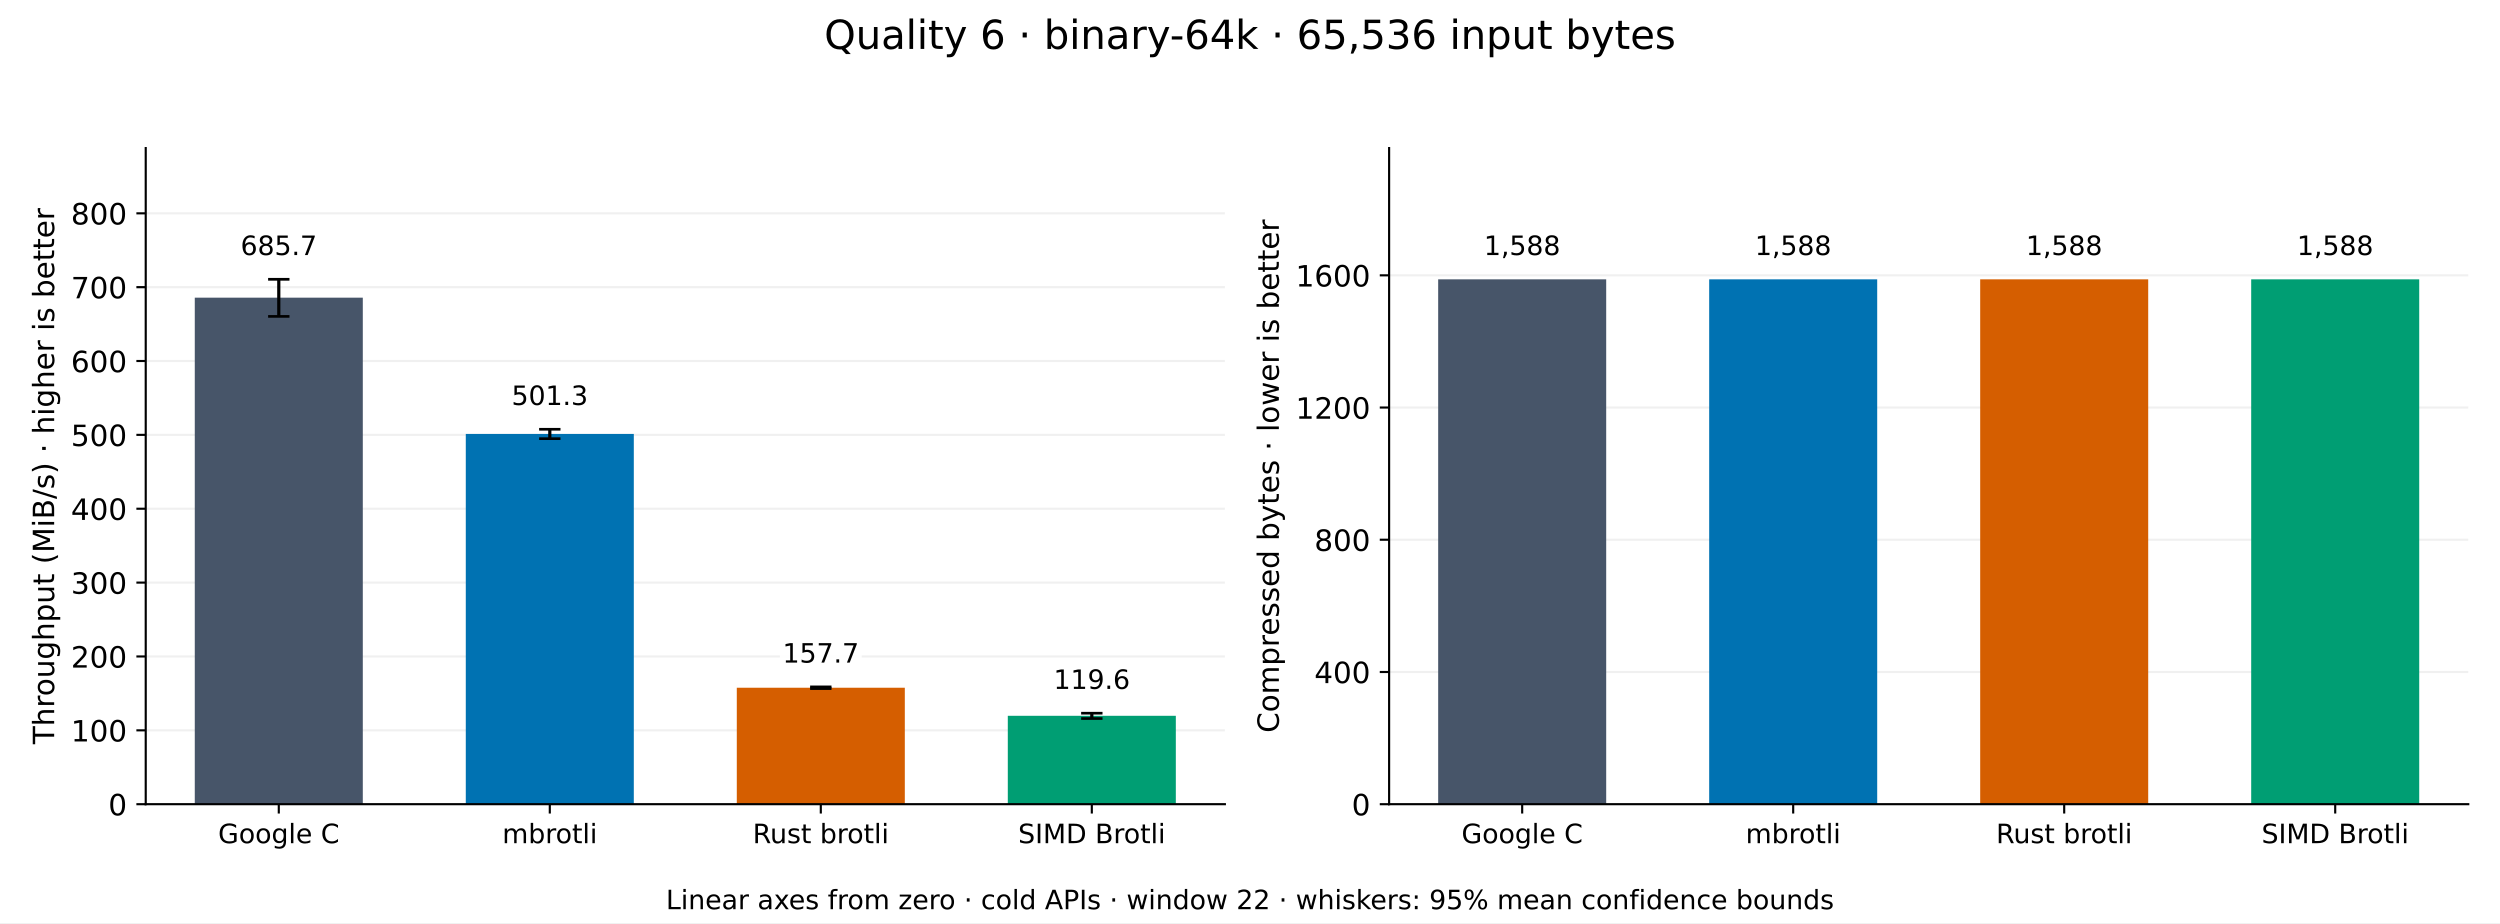
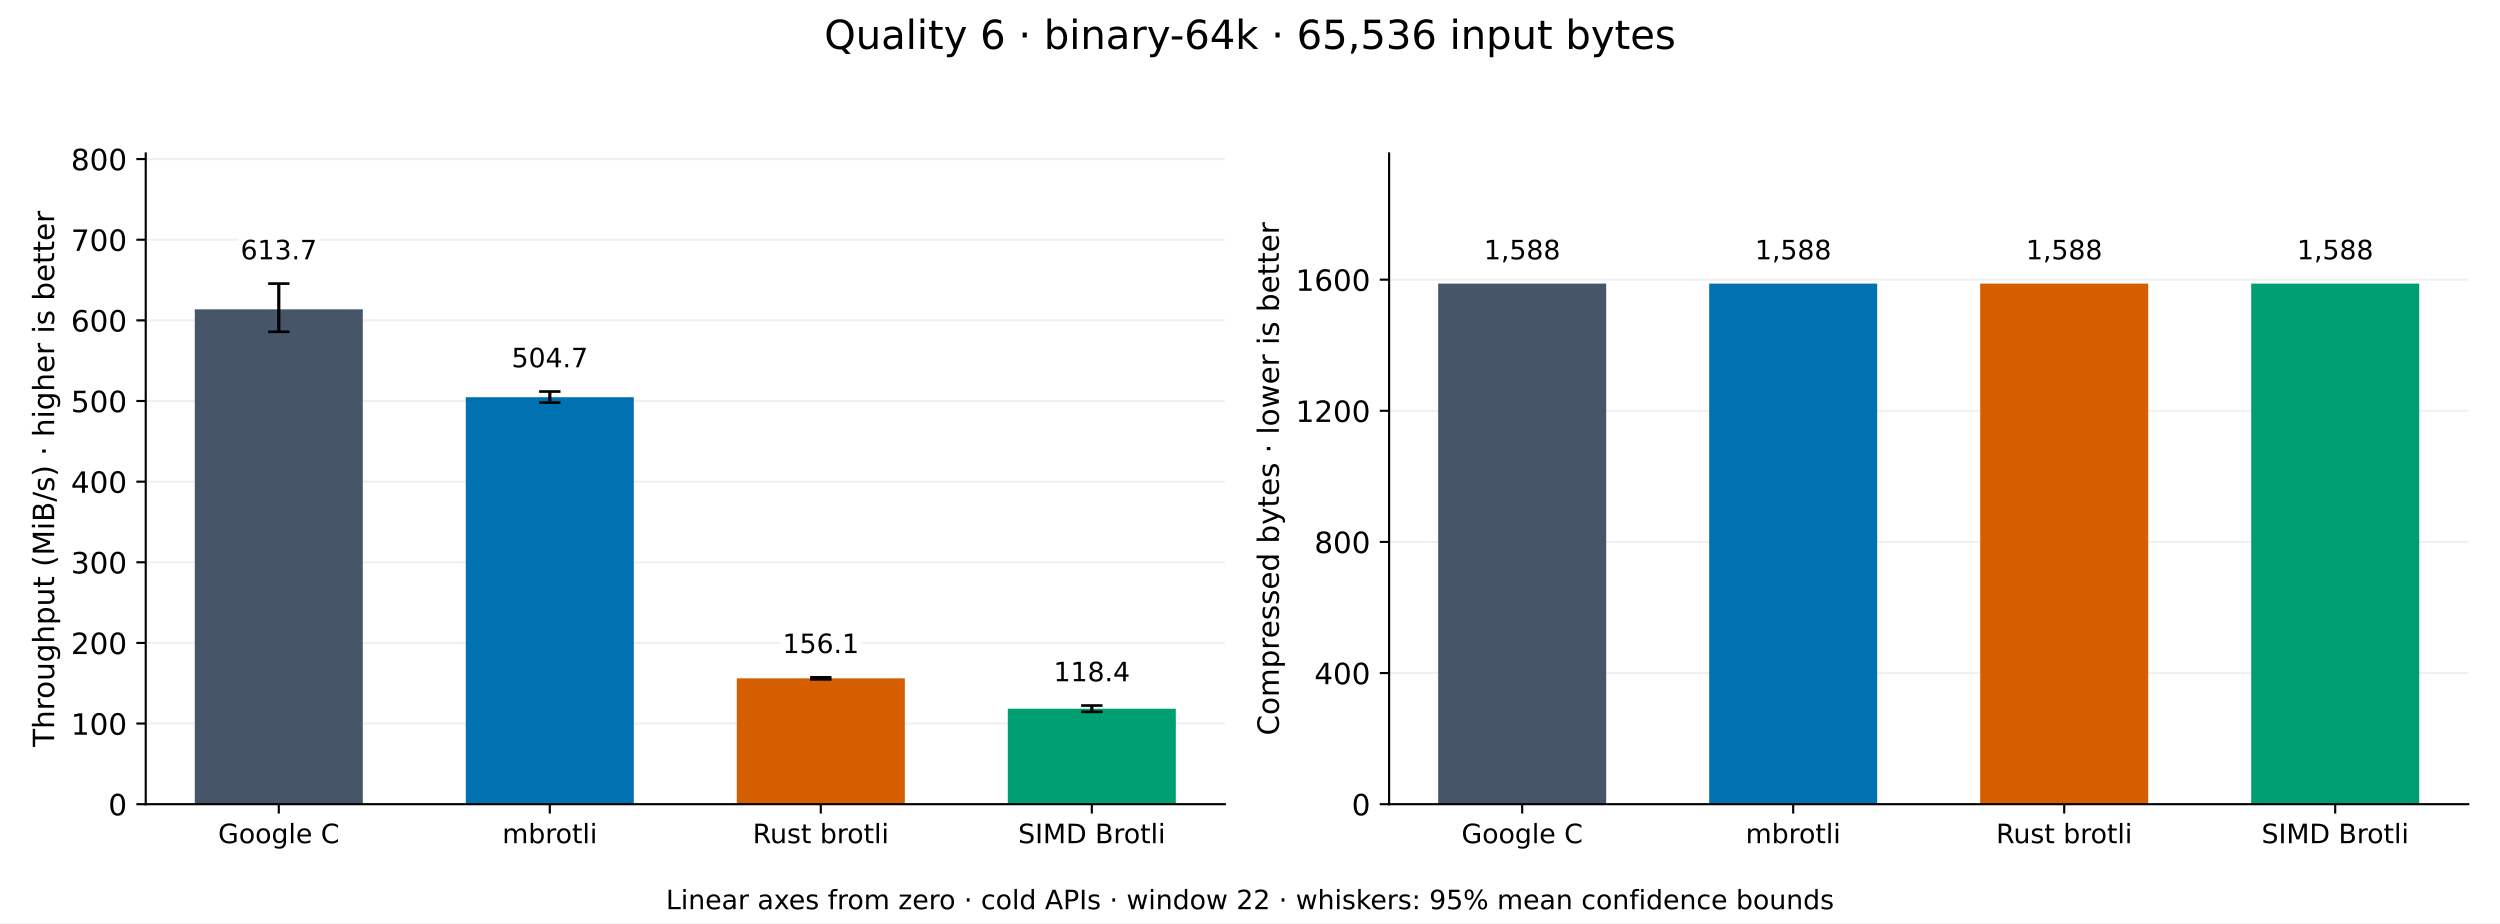
<svg xmlns="http://www.w3.org/2000/svg" xmlns:xlink="http://www.w3.org/1999/xlink" width="936pt" height="345.6pt" viewBox="0 0 936 345.6" version="1.1">
  <defs>
    <style type="text/css">*{stroke-linejoin: round; stroke-linecap: butt}</style>
  </defs>
  <g id="figure_1">
    <g id="patch_1">
      <path d="M 0 345.6 L 936 345.6 L 936 0 L 0 0 z " style="fill: #ffffff" />
    </g>
    <g id="axes_1">
      <g id="patch_2">
-         <path d="M 54.56 301.088 L 458.595 301.088 L 458.595 55.44 L 54.56 55.44 z " style="fill: #ffffff" />
+         <path d="M 54.56 301.088 L 458.595 301.088 L 458.595 57.452 L 54.56 57.452 z " style="fill: #ffffff" />
      </g>
      <g id="matplotlib.axis_1">
        <g id="xtick_1">
          <g id="line2d_1">
            <defs>
              <path id="m3d63aaa0ea" d="M 0 0 L 0 3.5 " style="stroke: #000000; stroke-width: 0.8" />
            </defs>
            <g>
              <use xlink:href="#m3d63aaa0ea" x="104.379" y="301.088" style="stroke: #000000; stroke-width: 0.8" />
            </g>
          </g>
          <g id="text_1">
            <text style="font-size: 10px; font-family: 'DejaVu Sans', 'Bitstream Vera Sans', 'Computer Modern Sans Serif', 'Lucida Grande', 'Verdana', 'Geneva', 'Lucid', 'Arial', 'Helvetica', 'Avant Garde', sans-serif; text-anchor: middle" x="104.379" y="315.686" transform="rotate(-0 104.3795 315.6864)">Google C</text>
          </g>
        </g>
        <g id="xtick_2">
          <g id="line2d_2">
            <g>
              <use xlink:href="#m3d63aaa0ea" x="205.845" y="301.088" style="stroke: #000000; stroke-width: 0.8" />
            </g>
          </g>
          <g id="text_2">
            <text style="font-size: 10px; font-family: 'DejaVu Sans', 'Bitstream Vera Sans', 'Computer Modern Sans Serif', 'Lucida Grande', 'Verdana', 'Geneva', 'Lucid', 'Arial', 'Helvetica', 'Avant Garde', sans-serif; text-anchor: middle" x="205.845" y="315.686" transform="rotate(-0 205.8448 315.6864)">mbrotli</text>
          </g>
        </g>
        <g id="xtick_3">
          <g id="line2d_3">
            <g>
              <use xlink:href="#m3d63aaa0ea" x="307.31" y="301.088" style="stroke: #000000; stroke-width: 0.8" />
            </g>
          </g>
          <g id="text_3">
            <text style="font-size: 10px; font-family: 'DejaVu Sans', 'Bitstream Vera Sans', 'Computer Modern Sans Serif', 'Lucida Grande', 'Verdana', 'Geneva', 'Lucid', 'Arial', 'Helvetica', 'Avant Garde', sans-serif; text-anchor: middle" x="307.31" y="315.686" transform="rotate(-0 307.3102 315.6864)">Rust brotli</text>
          </g>
        </g>
        <g id="xtick_4">
          <g id="line2d_4">
            <g>
              <use xlink:href="#m3d63aaa0ea" x="408.776" y="301.088" style="stroke: #000000; stroke-width: 0.8" />
            </g>
          </g>
          <g id="text_4">
            <text style="font-size: 10px; font-family: 'DejaVu Sans', 'Bitstream Vera Sans', 'Computer Modern Sans Serif', 'Lucida Grande', 'Verdana', 'Geneva', 'Lucid', 'Arial', 'Helvetica', 'Avant Garde', sans-serif; text-anchor: middle" x="408.776" y="315.686" transform="rotate(-0 408.7755 315.6864)">SIMD Brotli</text>
          </g>
        </g>
      </g>
      <g id="matplotlib.axis_2">
        <g id="ytick_1">
          <g id="line2d_5">
-             <path d="M 54.56 301.088 L 458.595 301.088 " clip-path="url(#pda57fdfaf0)" style="fill: none; stroke: #b0b0b0; stroke-opacity: 0.18; stroke-width: 0.8; stroke-linecap: square" />
+             <path d="M 54.56 301.088 L 458.595 301.088 " clip-path="url(#p1c08f7a8e2)" style="fill: none; stroke: #b0b0b0; stroke-opacity: 0.18; stroke-width: 0.8; stroke-linecap: square" />
          </g>
          <g id="line2d_6">
            <defs>
              <path id="mb6c034703b" d="M 0 0 L -3.5 0 " style="stroke: #000000; stroke-width: 0.8" />
            </defs>
            <g>
              <use xlink:href="#mb6c034703b" x="54.56" y="301.088" style="stroke: #000000; stroke-width: 0.8" />
            </g>
          </g>
          <g id="text_5">
            <text style="font-size: 11px; font-family: 'DejaVu Sans', 'Bitstream Vera Sans', 'Computer Modern Sans Serif', 'Lucida Grande', 'Verdana', 'Geneva', 'Lucid', 'Arial', 'Helvetica', 'Avant Garde', sans-serif; text-anchor: end" x="47.56" y="305.267" transform="rotate(-0 47.56 305.2671)">0</text>
          </g>
        </g>
        <g id="ytick_2">
          <g id="line2d_7">
-             <path d="M 54.56 273.435 L 458.595 273.435 " clip-path="url(#pda57fdfaf0)" style="fill: none; stroke: #b0b0b0; stroke-opacity: 0.18; stroke-width: 0.8; stroke-linecap: square" />
+             <path d="M 54.56 270.898 L 458.595 270.898 " clip-path="url(#p1c08f7a8e2)" style="fill: none; stroke: #b0b0b0; stroke-opacity: 0.18; stroke-width: 0.8; stroke-linecap: square" />
          </g>
          <g id="line2d_8">
            <g>
-               <use xlink:href="#mb6c034703b" x="54.56" y="273.435" style="stroke: #000000; stroke-width: 0.8" />
+               <use xlink:href="#mb6c034703b" x="54.56" y="270.898" style="stroke: #000000; stroke-width: 0.8" />
            </g>
          </g>
          <g id="text_6">
-             <text style="font-size: 11px; font-family: 'DejaVu Sans', 'Bitstream Vera Sans', 'Computer Modern Sans Serif', 'Lucida Grande', 'Verdana', 'Geneva', 'Lucid', 'Arial', 'Helvetica', 'Avant Garde', sans-serif; text-anchor: end" x="47.56" y="277.614" transform="rotate(-0 47.56 277.6138)">100</text>
+             <text style="font-size: 11px; font-family: 'DejaVu Sans', 'Bitstream Vera Sans', 'Computer Modern Sans Serif', 'Lucida Grande', 'Verdana', 'Geneva', 'Lucid', 'Arial', 'Helvetica', 'Avant Garde', sans-serif; text-anchor: end" x="47.56" y="275.077" transform="rotate(-0 47.56 275.0768)">100</text>
          </g>
        </g>
        <g id="ytick_3">
          <g id="line2d_9">
-             <path d="M 54.56 245.781 L 458.595 245.781 " clip-path="url(#pda57fdfaf0)" style="fill: none; stroke: #b0b0b0; stroke-opacity: 0.18; stroke-width: 0.8; stroke-linecap: square" />
+             <path d="M 54.56 240.707 L 458.595 240.707 " clip-path="url(#p1c08f7a8e2)" style="fill: none; stroke: #b0b0b0; stroke-opacity: 0.18; stroke-width: 0.8; stroke-linecap: square" />
          </g>
          <g id="line2d_10">
            <g>
-               <use xlink:href="#mb6c034703b" x="54.56" y="245.781" style="stroke: #000000; stroke-width: 0.8" />
+               <use xlink:href="#mb6c034703b" x="54.56" y="240.707" style="stroke: #000000; stroke-width: 0.8" />
            </g>
          </g>
          <g id="text_7">
-             <text style="font-size: 11px; font-family: 'DejaVu Sans', 'Bitstream Vera Sans', 'Computer Modern Sans Serif', 'Lucida Grande', 'Verdana', 'Geneva', 'Lucid', 'Arial', 'Helvetica', 'Avant Garde', sans-serif; text-anchor: end" x="47.56" y="249.961" transform="rotate(-0 47.56 249.9605)">200</text>
+             <text style="font-size: 11px; font-family: 'DejaVu Sans', 'Bitstream Vera Sans', 'Computer Modern Sans Serif', 'Lucida Grande', 'Verdana', 'Geneva', 'Lucid', 'Arial', 'Helvetica', 'Avant Garde', sans-serif; text-anchor: end" x="47.56" y="244.886" transform="rotate(-0 47.56 244.8864)">200</text>
          </g>
        </g>
        <g id="ytick_4">
          <g id="line2d_11">
-             <path d="M 54.56 218.128 L 458.595 218.128 " clip-path="url(#pda57fdfaf0)" style="fill: none; stroke: #b0b0b0; stroke-opacity: 0.18; stroke-width: 0.8; stroke-linecap: square" />
+             <path d="M 54.56 210.517 L 458.595 210.517 " clip-path="url(#p1c08f7a8e2)" style="fill: none; stroke: #b0b0b0; stroke-opacity: 0.18; stroke-width: 0.8; stroke-linecap: square" />
          </g>
          <g id="line2d_12">
            <g>
-               <use xlink:href="#mb6c034703b" x="54.56" y="218.128" style="stroke: #000000; stroke-width: 0.8" />
+               <use xlink:href="#mb6c034703b" x="54.56" y="210.517" style="stroke: #000000; stroke-width: 0.8" />
            </g>
          </g>
          <g id="text_8">
-             <text style="font-size: 11px; font-family: 'DejaVu Sans', 'Bitstream Vera Sans', 'Computer Modern Sans Serif', 'Lucida Grande', 'Verdana', 'Geneva', 'Lucid', 'Arial', 'Helvetica', 'Avant Garde', sans-serif; text-anchor: end" x="47.56" y="222.307" transform="rotate(-0 47.56 222.3072)">300</text>
+             <text style="font-size: 11px; font-family: 'DejaVu Sans', 'Bitstream Vera Sans', 'Computer Modern Sans Serif', 'Lucida Grande', 'Verdana', 'Geneva', 'Lucid', 'Arial', 'Helvetica', 'Avant Garde', sans-serif; text-anchor: end" x="47.56" y="214.696" transform="rotate(-0 47.56 214.696)">300</text>
          </g>
        </g>
        <g id="ytick_5">
          <g id="line2d_13">
-             <path d="M 54.56 190.475 L 458.595 190.475 " clip-path="url(#pda57fdfaf0)" style="fill: none; stroke: #b0b0b0; stroke-opacity: 0.18; stroke-width: 0.8; stroke-linecap: square" />
+             <path d="M 54.56 180.327 L 458.595 180.327 " clip-path="url(#p1c08f7a8e2)" style="fill: none; stroke: #b0b0b0; stroke-opacity: 0.18; stroke-width: 0.8; stroke-linecap: square" />
          </g>
          <g id="line2d_14">
            <g>
-               <use xlink:href="#mb6c034703b" x="54.56" y="190.475" style="stroke: #000000; stroke-width: 0.8" />
+               <use xlink:href="#mb6c034703b" x="54.56" y="180.327" style="stroke: #000000; stroke-width: 0.8" />
            </g>
          </g>
          <g id="text_9">
-             <text style="font-size: 11px; font-family: 'DejaVu Sans', 'Bitstream Vera Sans', 'Computer Modern Sans Serif', 'Lucida Grande', 'Verdana', 'Geneva', 'Lucid', 'Arial', 'Helvetica', 'Avant Garde', sans-serif; text-anchor: end" x="47.56" y="194.654" transform="rotate(-0 47.56 194.6539)">400</text>
+             <text style="font-size: 11px; font-family: 'DejaVu Sans', 'Bitstream Vera Sans', 'Computer Modern Sans Serif', 'Lucida Grande', 'Verdana', 'Geneva', 'Lucid', 'Arial', 'Helvetica', 'Avant Garde', sans-serif; text-anchor: end" x="47.56" y="184.506" transform="rotate(-0 47.56 184.5057)">400</text>
          </g>
        </g>
        <g id="ytick_6">
          <g id="line2d_15">
-             <path d="M 54.56 162.821 L 458.595 162.821 " clip-path="url(#pda57fdfaf0)" style="fill: none; stroke: #b0b0b0; stroke-opacity: 0.18; stroke-width: 0.8; stroke-linecap: square" />
+             <path d="M 54.56 150.136 L 458.595 150.136 " clip-path="url(#p1c08f7a8e2)" style="fill: none; stroke: #b0b0b0; stroke-opacity: 0.18; stroke-width: 0.8; stroke-linecap: square" />
          </g>
          <g id="line2d_16">
            <g>
-               <use xlink:href="#mb6c034703b" x="54.56" y="162.821" style="stroke: #000000; stroke-width: 0.8" />
+               <use xlink:href="#mb6c034703b" x="54.56" y="150.136" style="stroke: #000000; stroke-width: 0.8" />
            </g>
          </g>
          <g id="text_10">
-             <text style="font-size: 11px; font-family: 'DejaVu Sans', 'Bitstream Vera Sans', 'Computer Modern Sans Serif', 'Lucida Grande', 'Verdana', 'Geneva', 'Lucid', 'Arial', 'Helvetica', 'Avant Garde', sans-serif; text-anchor: end" x="47.56" y="167.001" transform="rotate(-0 47.56 167.0005)">500</text>
+             <text style="font-size: 11px; font-family: 'DejaVu Sans', 'Bitstream Vera Sans', 'Computer Modern Sans Serif', 'Lucida Grande', 'Verdana', 'Geneva', 'Lucid', 'Arial', 'Helvetica', 'Avant Garde', sans-serif; text-anchor: end" x="47.56" y="154.315" transform="rotate(-0 47.56 154.3153)">500</text>
          </g>
        </g>
        <g id="ytick_7">
          <g id="line2d_17">
-             <path d="M 54.56 135.168 L 458.595 135.168 " clip-path="url(#pda57fdfaf0)" style="fill: none; stroke: #b0b0b0; stroke-opacity: 0.18; stroke-width: 0.8; stroke-linecap: square" />
+             <path d="M 54.56 119.946 L 458.595 119.946 " clip-path="url(#p1c08f7a8e2)" style="fill: none; stroke: #b0b0b0; stroke-opacity: 0.18; stroke-width: 0.8; stroke-linecap: square" />
          </g>
          <g id="line2d_18">
            <g>
-               <use xlink:href="#mb6c034703b" x="54.56" y="135.168" style="stroke: #000000; stroke-width: 0.8" />
+               <use xlink:href="#mb6c034703b" x="54.56" y="119.946" style="stroke: #000000; stroke-width: 0.8" />
            </g>
          </g>
          <g id="text_11">
-             <text style="font-size: 11px; font-family: 'DejaVu Sans', 'Bitstream Vera Sans', 'Computer Modern Sans Serif', 'Lucida Grande', 'Verdana', 'Geneva', 'Lucid', 'Arial', 'Helvetica', 'Avant Garde', sans-serif; text-anchor: end" x="47.56" y="139.347" transform="rotate(-0 47.56 139.3472)">600</text>
+             <text style="font-size: 11px; font-family: 'DejaVu Sans', 'Bitstream Vera Sans', 'Computer Modern Sans Serif', 'Lucida Grande', 'Verdana', 'Geneva', 'Lucid', 'Arial', 'Helvetica', 'Avant Garde', sans-serif; text-anchor: end" x="47.56" y="124.125" transform="rotate(-0 47.56 124.1249)">600</text>
          </g>
        </g>
        <g id="ytick_8">
          <g id="line2d_19">
-             <path d="M 54.56 107.515 L 458.595 107.515 " clip-path="url(#pda57fdfaf0)" style="fill: none; stroke: #b0b0b0; stroke-opacity: 0.18; stroke-width: 0.8; stroke-linecap: square" />
+             <path d="M 54.56 89.755 L 458.595 89.755 " clip-path="url(#p1c08f7a8e2)" style="fill: none; stroke: #b0b0b0; stroke-opacity: 0.18; stroke-width: 0.8; stroke-linecap: square" />
          </g>
          <g id="line2d_20">
            <g>
-               <use xlink:href="#mb6c034703b" x="54.56" y="107.515" style="stroke: #000000; stroke-width: 0.8" />
+               <use xlink:href="#mb6c034703b" x="54.56" y="89.755" style="stroke: #000000; stroke-width: 0.8" />
            </g>
          </g>
          <g id="text_12">
-             <text style="font-size: 11px; font-family: 'DejaVu Sans', 'Bitstream Vera Sans', 'Computer Modern Sans Serif', 'Lucida Grande', 'Verdana', 'Geneva', 'Lucid', 'Arial', 'Helvetica', 'Avant Garde', sans-serif; text-anchor: end" x="47.56" y="111.694" transform="rotate(-0 47.56 111.6939)">700</text>
+             <text style="font-size: 11px; font-family: 'DejaVu Sans', 'Bitstream Vera Sans', 'Computer Modern Sans Serif', 'Lucida Grande', 'Verdana', 'Geneva', 'Lucid', 'Arial', 'Helvetica', 'Avant Garde', sans-serif; text-anchor: end" x="47.56" y="93.935" transform="rotate(-0 47.56 93.93454)">700</text>
          </g>
        </g>
        <g id="ytick_9">
          <g id="line2d_21">
-             <path d="M 54.56 79.861 L 458.595 79.861 " clip-path="url(#pda57fdfaf0)" style="fill: none; stroke: #b0b0b0; stroke-opacity: 0.18; stroke-width: 0.8; stroke-linecap: square" />
+             <path d="M 54.56 59.565 L 458.595 59.565 " clip-path="url(#p1c08f7a8e2)" style="fill: none; stroke: #b0b0b0; stroke-opacity: 0.18; stroke-width: 0.8; stroke-linecap: square" />
          </g>
          <g id="line2d_22">
            <g>
-               <use xlink:href="#mb6c034703b" x="54.56" y="79.861" style="stroke: #000000; stroke-width: 0.8" />
+               <use xlink:href="#mb6c034703b" x="54.56" y="59.565" style="stroke: #000000; stroke-width: 0.8" />
            </g>
          </g>
          <g id="text_13">
-             <text style="font-size: 11px; font-family: 'DejaVu Sans', 'Bitstream Vera Sans', 'Computer Modern Sans Serif', 'Lucida Grande', 'Verdana', 'Geneva', 'Lucid', 'Arial', 'Helvetica', 'Avant Garde', sans-serif; text-anchor: end" x="47.56" y="84.041" transform="rotate(-0 47.56 84.04059)">800</text>
+             <text style="font-size: 11px; font-family: 'DejaVu Sans', 'Bitstream Vera Sans', 'Computer Modern Sans Serif', 'Lucida Grande', 'Verdana', 'Geneva', 'Lucid', 'Arial', 'Helvetica', 'Avant Garde', sans-serif; text-anchor: end" x="47.56" y="63.744" transform="rotate(-0 47.56 63.74417)">800</text>
          </g>
        </g>
        <g id="text_14">
-           <text style="font-size: 11px; font-family: 'DejaVu Sans', 'Bitstream Vera Sans', 'Computer Modern Sans Serif', 'Lucida Grande', 'Verdana', 'Geneva', 'Lucid', 'Arial', 'Helvetica', 'Avant Garde', sans-serif; text-anchor: middle" x="20.276" y="178.264" transform="rotate(-90 20.27609 178.264)">Throughput (MiB/s) · higher is better</text>
+           <text style="font-size: 11px; font-family: 'DejaVu Sans', 'Bitstream Vera Sans', 'Computer Modern Sans Serif', 'Lucida Grande', 'Verdana', 'Geneva', 'Lucid', 'Arial', 'Helvetica', 'Avant Garde', sans-serif; text-anchor: middle" x="20.276" y="179.27" transform="rotate(-90 20.27609 179.2698)">Throughput (MiB/s) · higher is better</text>
        </g>
      </g>
      <g id="patch_3">
-         <path d="M 72.925 301.088 L 135.834 301.088 L 135.834 111.458 L 72.925 111.458 z " clip-path="url(#pda57fdfaf0)" style="fill: #475569" />
+         <path d="M 72.925 301.088 L 135.834 301.088 L 135.834 115.819 L 72.925 115.819 z " clip-path="url(#p1c08f7a8e2)" style="fill: #475569" />
      </g>
      <g id="patch_4">
-         <path d="M 174.391 301.088 L 237.299 301.088 L 237.299 162.476 L 174.391 162.476 z " clip-path="url(#pda57fdfaf0)" style="fill: #0072b2" />
+         <path d="M 174.391 301.088 L 237.299 301.088 L 237.299 148.703 L 174.391 148.703 z " clip-path="url(#p1c08f7a8e2)" style="fill: #0072b2" />
      </g>
      <g id="patch_5">
-         <path d="M 275.856 301.088 L 338.764 301.088 L 338.764 257.486 L 275.856 257.486 z " clip-path="url(#pda57fdfaf0)" style="fill: #d55e00" />
+         <path d="M 275.856 301.088 L 338.764 301.088 L 338.764 253.969 L 275.856 253.969 z " clip-path="url(#p1c08f7a8e2)" style="fill: #d55e00" />
      </g>
      <g id="patch_6">
-         <path d="M 377.321 301.088 L 440.23 301.088 L 440.23 268.001 L 377.321 268.001 z " clip-path="url(#pda57fdfaf0)" style="fill: #009e73" />
+         <path d="M 377.321 301.088 L 440.23 301.088 L 440.23 265.344 L 377.321 265.344 z " clip-path="url(#p1c08f7a8e2)" style="fill: #009e73" />
      </g>
      <g id="LineCollection_1">
-         <path d="M 104.379 118.46 L 104.379 104.57 " clip-path="url(#pda57fdfaf0)" style="fill: none; stroke: #000000; stroke-width: 1.2" />
-         <path d="M 205.845 164.226 L 205.845 160.713 " clip-path="url(#pda57fdfaf0)" style="fill: none; stroke: #000000; stroke-width: 1.2" />
-         <path d="M 307.31 257.82 L 307.31 257.163 " clip-path="url(#pda57fdfaf0)" style="fill: none; stroke: #000000; stroke-width: 1.2" />
-         <path d="M 408.776 269.016 L 408.776 267.015 " clip-path="url(#pda57fdfaf0)" style="fill: none; stroke: #000000; stroke-width: 1.2" />
+         <path d="M 104.379 124.231 L 104.379 106.179 " clip-path="url(#p1c08f7a8e2)" style="fill: none; stroke: #000000; stroke-width: 1.2" />
+         <path d="M 205.845 150.734 L 205.845 146.593 " clip-path="url(#p1c08f7a8e2)" style="fill: none; stroke: #000000; stroke-width: 1.2" />
+         <path d="M 307.31 254.343 L 307.31 253.589 " clip-path="url(#p1c08f7a8e2)" style="fill: none; stroke: #000000; stroke-width: 1.2" />
+         <path d="M 408.776 266.531 L 408.776 264.151 " clip-path="url(#p1c08f7a8e2)" style="fill: none; stroke: #000000; stroke-width: 1.2" />
      </g>
      <g id="line2d_23">
        <defs>
          <path id="ma4d3aa00d3" d="M 4 0 L -4 -0 " style="stroke: #000000" />
        </defs>
-         <g clip-path="url(#pda57fdfaf0)">
-           <use xlink:href="#ma4d3aa00d3" x="104.379" y="118.46" style="fill: #1f77b4; stroke: #000000" />
-           <use xlink:href="#ma4d3aa00d3" x="205.845" y="164.226" style="fill: #1f77b4; stroke: #000000" />
-           <use xlink:href="#ma4d3aa00d3" x="307.31" y="257.82" style="fill: #1f77b4; stroke: #000000" />
-           <use xlink:href="#ma4d3aa00d3" x="408.776" y="269.016" style="fill: #1f77b4; stroke: #000000" />
+         <g clip-path="url(#p1c08f7a8e2)">
+           <use xlink:href="#ma4d3aa00d3" x="104.379" y="124.231" style="fill: #1f77b4; stroke: #000000" />
+           <use xlink:href="#ma4d3aa00d3" x="205.845" y="150.734" style="fill: #1f77b4; stroke: #000000" />
+           <use xlink:href="#ma4d3aa00d3" x="307.31" y="254.343" style="fill: #1f77b4; stroke: #000000" />
+           <use xlink:href="#ma4d3aa00d3" x="408.776" y="266.531" style="fill: #1f77b4; stroke: #000000" />
        </g>
      </g>
      <g id="line2d_24">
-         <g clip-path="url(#pda57fdfaf0)">
-           <use xlink:href="#ma4d3aa00d3" x="104.379" y="104.57" style="fill: #1f77b4; stroke: #000000" />
-           <use xlink:href="#ma4d3aa00d3" x="205.845" y="160.713" style="fill: #1f77b4; stroke: #000000" />
-           <use xlink:href="#ma4d3aa00d3" x="307.31" y="257.163" style="fill: #1f77b4; stroke: #000000" />
-           <use xlink:href="#ma4d3aa00d3" x="408.776" y="267.015" style="fill: #1f77b4; stroke: #000000" />
+         <g clip-path="url(#p1c08f7a8e2)">
+           <use xlink:href="#ma4d3aa00d3" x="104.379" y="106.179" style="fill: #1f77b4; stroke: #000000" />
+           <use xlink:href="#ma4d3aa00d3" x="205.845" y="146.593" style="fill: #1f77b4; stroke: #000000" />
+           <use xlink:href="#ma4d3aa00d3" x="307.31" y="253.589" style="fill: #1f77b4; stroke: #000000" />
+           <use xlink:href="#ma4d3aa00d3" x="408.776" y="264.151" style="fill: #1f77b4; stroke: #000000" />
        </g>
      </g>
      <g id="patch_7">
-         <path d="M 54.56 301.088 L 54.56 55.44 " style="fill: none; stroke: #000000; stroke-width: 0.8; stroke-linejoin: miter; stroke-linecap: square" />
+         <path d="M 54.56 301.088 L 54.56 57.452 " style="fill: none; stroke: #000000; stroke-width: 0.8; stroke-linejoin: miter; stroke-linecap: square" />
      </g>
      <g id="patch_8">
        <path d="M 54.56 301.088 L 458.595 301.088 " style="fill: none; stroke: #000000; stroke-width: 0.8; stroke-linejoin: miter; stroke-linecap: square" />
      </g>
      <g id="text_15">
        <g id="patch_9">
-           <path d="M 89.065 98.57 L 119.694 98.57 L 119.694 86.891 L 89.065 86.891 z " style="fill: #ffffff; opacity: 0.9" />
-         </g>
-         <text style="font-size: 10px; font-family: 'DejaVu Sans', 'Bitstream Vera Sans', 'Computer Modern Sans Serif', 'Lucida Grande', 'Verdana', 'Geneva', 'Lucid', 'Arial', 'Helvetica', 'Avant Garde', sans-serif; text-anchor: middle" x="104.379" y="95.49" transform="rotate(-0 104.3795 95.48991)">685.7</text>
+           <path d="M 89.065 100.179 L 119.694 100.179 L 119.694 88.501 L 89.065 88.501 z " style="fill: #ffffff; opacity: 0.9" />
+         </g>
+         <text style="font-size: 10px; font-family: 'DejaVu Sans', 'Bitstream Vera Sans', 'Computer Modern Sans Serif', 'Lucida Grande', 'Verdana', 'Geneva', 'Lucid', 'Arial', 'Helvetica', 'Avant Garde', sans-serif; text-anchor: middle" x="104.379" y="97.099" transform="rotate(-0 104.3795 97.09914)">613.7</text>
      </g>
      <g id="text_16">
        <g id="patch_10">
-           <path d="M 190.531 154.713 L 221.159 154.713 L 221.159 143.034 L 190.531 143.034 z " style="fill: #ffffff; opacity: 0.9" />
-         </g>
-         <text style="font-size: 10px; font-family: 'DejaVu Sans', 'Bitstream Vera Sans', 'Computer Modern Sans Serif', 'Lucida Grande', 'Verdana', 'Geneva', 'Lucid', 'Arial', 'Helvetica', 'Avant Garde', sans-serif; text-anchor: middle" x="205.845" y="151.633" transform="rotate(-0 205.8448 151.6329)">501.3</text>
+           <path d="M 190.531 140.593 L 221.159 140.593 L 221.159 128.915 L 190.531 128.915 z " style="fill: #ffffff; opacity: 0.9" />
+         </g>
+         <text style="font-size: 10px; font-family: 'DejaVu Sans', 'Bitstream Vera Sans', 'Computer Modern Sans Serif', 'Lucida Grande', 'Verdana', 'Geneva', 'Lucid', 'Arial', 'Helvetica', 'Avant Garde', sans-serif; text-anchor: middle" x="205.845" y="137.513" transform="rotate(-0 205.8448 137.513)">504.7</text>
      </g>
      <g id="text_17">
        <g id="patch_11">
-           <path d="M 291.996 251.163 L 322.624 251.163 L 322.624 239.484 L 291.996 239.484 z " style="fill: #ffffff; opacity: 0.9" />
-         </g>
-         <text style="font-size: 10px; font-family: 'DejaVu Sans', 'Bitstream Vera Sans', 'Computer Modern Sans Serif', 'Lucida Grande', 'Verdana', 'Geneva', 'Lucid', 'Arial', 'Helvetica', 'Avant Garde', sans-serif; text-anchor: middle" x="307.31" y="248.083" transform="rotate(-0 307.3102 248.0828)">157.7</text>
+           <path d="M 291.996 247.589 L 322.624 247.589 L 322.624 235.911 L 291.996 235.911 z " style="fill: #ffffff; opacity: 0.9" />
+         </g>
+         <text style="font-size: 10px; font-family: 'DejaVu Sans', 'Bitstream Vera Sans', 'Computer Modern Sans Serif', 'Lucida Grande', 'Verdana', 'Geneva', 'Lucid', 'Arial', 'Helvetica', 'Avant Garde', sans-serif; text-anchor: middle" x="307.31" y="244.509" transform="rotate(-0 307.3102 244.5091)">156.1</text>
      </g>
      <g id="text_18">
        <g id="patch_12">
-           <path d="M 393.461 261.015 L 424.09 261.015 L 424.09 249.337 L 393.461 249.337 z " style="fill: #ffffff; opacity: 0.9" />
-         </g>
-         <text style="font-size: 10px; font-family: 'DejaVu Sans', 'Bitstream Vera Sans', 'Computer Modern Sans Serif', 'Lucida Grande', 'Verdana', 'Geneva', 'Lucid', 'Arial', 'Helvetica', 'Avant Garde', sans-serif; text-anchor: middle" x="408.776" y="257.935" transform="rotate(-0 408.7755 257.935)">119.6</text>
+           <path d="M 393.461 258.151 L 424.09 258.151 L 424.09 246.473 L 393.461 246.473 z " style="fill: #ffffff; opacity: 0.9" />
+         </g>
+         <text style="font-size: 10px; font-family: 'DejaVu Sans', 'Bitstream Vera Sans', 'Computer Modern Sans Serif', 'Lucida Grande', 'Verdana', 'Geneva', 'Lucid', 'Arial', 'Helvetica', 'Avant Garde', sans-serif; text-anchor: middle" x="408.776" y="255.072" transform="rotate(-0 408.7755 255.0715)">118.4</text>
      </g>
    </g>
    <g id="axes_2">
      <g id="patch_13">
-         <path d="M 520.085 301.088 L 924.12 301.088 L 924.12 55.44 L 520.085 55.44 z " style="fill: #ffffff" />
+         <path d="M 520.085 301.088 L 924.12 301.088 L 924.12 57.452 L 520.085 57.452 z " style="fill: #ffffff" />
      </g>
      <g id="matplotlib.axis_3">
        <g id="xtick_5">
          <g id="line2d_25">
            <g>
              <use xlink:href="#m3d63aaa0ea" x="569.904" y="301.088" style="stroke: #000000; stroke-width: 0.8" />
            </g>
          </g>
          <g id="text_19">
            <text style="font-size: 10px; font-family: 'DejaVu Sans', 'Bitstream Vera Sans', 'Computer Modern Sans Serif', 'Lucida Grande', 'Verdana', 'Geneva', 'Lucid', 'Arial', 'Helvetica', 'Avant Garde', sans-serif; text-anchor: middle" x="569.904" y="315.686" transform="rotate(-0 569.9045 315.6864)">Google C</text>
          </g>
        </g>
        <g id="xtick_6">
          <g id="line2d_26">
            <g>
              <use xlink:href="#m3d63aaa0ea" x="671.37" y="301.088" style="stroke: #000000; stroke-width: 0.8" />
            </g>
          </g>
          <g id="text_20">
            <text style="font-size: 10px; font-family: 'DejaVu Sans', 'Bitstream Vera Sans', 'Computer Modern Sans Serif', 'Lucida Grande', 'Verdana', 'Geneva', 'Lucid', 'Arial', 'Helvetica', 'Avant Garde', sans-serif; text-anchor: middle" x="671.37" y="315.686" transform="rotate(-0 671.3698 315.6864)">mbrotli</text>
          </g>
        </g>
        <g id="xtick_7">
          <g id="line2d_27">
            <g>
              <use xlink:href="#m3d63aaa0ea" x="772.835" y="301.088" style="stroke: #000000; stroke-width: 0.8" />
            </g>
          </g>
          <g id="text_21">
            <text style="font-size: 10px; font-family: 'DejaVu Sans', 'Bitstream Vera Sans', 'Computer Modern Sans Serif', 'Lucida Grande', 'Verdana', 'Geneva', 'Lucid', 'Arial', 'Helvetica', 'Avant Garde', sans-serif; text-anchor: middle" x="772.835" y="315.686" transform="rotate(-0 772.8352 315.6864)">Rust brotli</text>
          </g>
        </g>
        <g id="xtick_8">
          <g id="line2d_28">
            <g>
              <use xlink:href="#m3d63aaa0ea" x="874.301" y="301.088" style="stroke: #000000; stroke-width: 0.8" />
            </g>
          </g>
          <g id="text_22">
            <text style="font-size: 10px; font-family: 'DejaVu Sans', 'Bitstream Vera Sans', 'Computer Modern Sans Serif', 'Lucida Grande', 'Verdana', 'Geneva', 'Lucid', 'Arial', 'Helvetica', 'Avant Garde', sans-serif; text-anchor: middle" x="874.301" y="315.686" transform="rotate(-0 874.3005 315.6864)">SIMD Brotli</text>
          </g>
        </g>
      </g>
      <g id="matplotlib.axis_4">
        <g id="ytick_10">
          <g id="line2d_29">
-             <path d="M 520.085 301.088 L 924.12 301.088 " clip-path="url(#pa195136cb4)" style="fill: none; stroke: #b0b0b0; stroke-opacity: 0.18; stroke-width: 0.8; stroke-linecap: square" />
+             <path d="M 520.085 301.088 L 924.12 301.088 " clip-path="url(#p36d0dbbd78)" style="fill: none; stroke: #b0b0b0; stroke-opacity: 0.18; stroke-width: 0.8; stroke-linecap: square" />
          </g>
          <g id="line2d_30">
            <g>
              <use xlink:href="#mb6c034703b" x="520.085" y="301.088" style="stroke: #000000; stroke-width: 0.8" />
            </g>
          </g>
          <g id="text_23">
            <text style="font-size: 11px; font-family: 'DejaVu Sans', 'Bitstream Vera Sans', 'Computer Modern Sans Serif', 'Lucida Grande', 'Verdana', 'Geneva', 'Lucid', 'Arial', 'Helvetica', 'Avant Garde', sans-serif; text-anchor: end" x="513.085" y="305.267" transform="rotate(-0 513.085 305.2671)">0</text>
          </g>
        </g>
        <g id="ytick_11">
          <g id="line2d_31">
-             <path d="M 520.085 251.587 L 924.12 251.587 " clip-path="url(#pa195136cb4)" style="fill: none; stroke: #b0b0b0; stroke-opacity: 0.18; stroke-width: 0.8; stroke-linecap: square" />
+             <path d="M 520.085 251.992 L 924.12 251.992 " clip-path="url(#p36d0dbbd78)" style="fill: none; stroke: #b0b0b0; stroke-opacity: 0.18; stroke-width: 0.8; stroke-linecap: square" />
          </g>
          <g id="line2d_32">
            <g>
-               <use xlink:href="#mb6c034703b" x="520.085" y="251.587" style="stroke: #000000; stroke-width: 0.8" />
+               <use xlink:href="#mb6c034703b" x="520.085" y="251.992" style="stroke: #000000; stroke-width: 0.8" />
            </g>
          </g>
          <g id="text_24">
-             <text style="font-size: 11px; font-family: 'DejaVu Sans', 'Bitstream Vera Sans', 'Computer Modern Sans Serif', 'Lucida Grande', 'Verdana', 'Geneva', 'Lucid', 'Arial', 'Helvetica', 'Avant Garde', sans-serif; text-anchor: end" x="513.085" y="255.766" transform="rotate(-0 513.085 255.7663)">400</text>
+             <text style="font-size: 11px; font-family: 'DejaVu Sans', 'Bitstream Vera Sans', 'Computer Modern Sans Serif', 'Lucida Grande', 'Verdana', 'Geneva', 'Lucid', 'Arial', 'Helvetica', 'Avant Garde', sans-serif; text-anchor: end" x="513.085" y="256.172" transform="rotate(-0 513.085 256.1716)">400</text>
          </g>
        </g>
        <g id="ytick_12">
          <g id="line2d_33">
-             <path d="M 520.085 202.086 L 924.12 202.086 " clip-path="url(#pa195136cb4)" style="fill: none; stroke: #b0b0b0; stroke-opacity: 0.18; stroke-width: 0.8; stroke-linecap: square" />
+             <path d="M 520.085 202.897 L 924.12 202.897 " clip-path="url(#p36d0dbbd78)" style="fill: none; stroke: #b0b0b0; stroke-opacity: 0.18; stroke-width: 0.8; stroke-linecap: square" />
          </g>
          <g id="line2d_34">
            <g>
-               <use xlink:href="#mb6c034703b" x="520.085" y="202.086" style="stroke: #000000; stroke-width: 0.8" />
+               <use xlink:href="#mb6c034703b" x="520.085" y="202.897" style="stroke: #000000; stroke-width: 0.8" />
            </g>
          </g>
          <g id="text_25">
-             <text style="font-size: 11px; font-family: 'DejaVu Sans', 'Bitstream Vera Sans', 'Computer Modern Sans Serif', 'Lucida Grande', 'Verdana', 'Geneva', 'Lucid', 'Arial', 'Helvetica', 'Avant Garde', sans-serif; text-anchor: end" x="513.085" y="206.265" transform="rotate(-0 513.085 206.2654)">800</text>
+             <text style="font-size: 11px; font-family: 'DejaVu Sans', 'Bitstream Vera Sans', 'Computer Modern Sans Serif', 'Lucida Grande', 'Verdana', 'Geneva', 'Lucid', 'Arial', 'Helvetica', 'Avant Garde', sans-serif; text-anchor: end" x="513.085" y="207.076" transform="rotate(-0 513.085 207.0761)">800</text>
          </g>
        </g>
        <g id="ytick_13">
          <g id="line2d_35">
-             <path d="M 520.085 152.585 L 924.12 152.585 " clip-path="url(#pa195136cb4)" style="fill: none; stroke: #b0b0b0; stroke-opacity: 0.18; stroke-width: 0.8; stroke-linecap: square" />
+             <path d="M 520.085 153.801 L 924.12 153.801 " clip-path="url(#p36d0dbbd78)" style="fill: none; stroke: #b0b0b0; stroke-opacity: 0.18; stroke-width: 0.8; stroke-linecap: square" />
          </g>
          <g id="line2d_36">
            <g>
-               <use xlink:href="#mb6c034703b" x="520.085" y="152.585" style="stroke: #000000; stroke-width: 0.8" />
+               <use xlink:href="#mb6c034703b" x="520.085" y="153.801" style="stroke: #000000; stroke-width: 0.8" />
            </g>
          </g>
          <g id="text_26">
-             <text style="font-size: 11px; font-family: 'DejaVu Sans', 'Bitstream Vera Sans', 'Computer Modern Sans Serif', 'Lucida Grande', 'Verdana', 'Geneva', 'Lucid', 'Arial', 'Helvetica', 'Avant Garde', sans-serif; text-anchor: end" x="513.085" y="156.765" transform="rotate(-0 513.085 156.7646)">1200</text>
+             <text style="font-size: 11px; font-family: 'DejaVu Sans', 'Bitstream Vera Sans', 'Computer Modern Sans Serif', 'Lucida Grande', 'Verdana', 'Geneva', 'Lucid', 'Arial', 'Helvetica', 'Avant Garde', sans-serif; text-anchor: end" x="513.085" y="157.981" transform="rotate(-0 513.085 157.9806)">1200</text>
          </g>
        </g>
        <g id="ytick_14">
          <g id="line2d_37">
-             <path d="M 520.085 103.085 L 924.12 103.085 " clip-path="url(#pa195136cb4)" style="fill: none; stroke: #b0b0b0; stroke-opacity: 0.18; stroke-width: 0.8; stroke-linecap: square" />
+             <path d="M 520.085 104.706 L 924.12 104.706 " clip-path="url(#p36d0dbbd78)" style="fill: none; stroke: #b0b0b0; stroke-opacity: 0.18; stroke-width: 0.8; stroke-linecap: square" />
          </g>
          <g id="line2d_38">
            <g>
-               <use xlink:href="#mb6c034703b" x="520.085" y="103.085" style="stroke: #000000; stroke-width: 0.8" />
+               <use xlink:href="#mb6c034703b" x="520.085" y="104.706" style="stroke: #000000; stroke-width: 0.8" />
            </g>
          </g>
          <g id="text_27">
-             <text style="font-size: 11px; font-family: 'DejaVu Sans', 'Bitstream Vera Sans', 'Computer Modern Sans Serif', 'Lucida Grande', 'Verdana', 'Geneva', 'Lucid', 'Arial', 'Helvetica', 'Avant Garde', sans-serif; text-anchor: end" x="513.085" y="107.264" transform="rotate(-0 513.085 107.2637)">1600</text>
+             <text style="font-size: 11px; font-family: 'DejaVu Sans', 'Bitstream Vera Sans', 'Computer Modern Sans Serif', 'Lucida Grande', 'Verdana', 'Geneva', 'Lucid', 'Arial', 'Helvetica', 'Avant Garde', sans-serif; text-anchor: end" x="513.085" y="108.885" transform="rotate(-0 513.085 108.8851)">1600</text>
          </g>
        </g>
        <g id="text_28">
-           <text style="font-size: 11px; font-family: 'DejaVu Sans', 'Bitstream Vera Sans', 'Computer Modern Sans Serif', 'Lucida Grande', 'Verdana', 'Geneva', 'Lucid', 'Arial', 'Helvetica', 'Avant Garde', sans-serif; text-anchor: middle" x="478.802" y="178.264" transform="rotate(-90 478.8023 178.264)">Compressed bytes · lower is better</text>
+           <text style="font-size: 11px; font-family: 'DejaVu Sans', 'Bitstream Vera Sans', 'Computer Modern Sans Serif', 'Lucida Grande', 'Verdana', 'Geneva', 'Lucid', 'Arial', 'Helvetica', 'Avant Garde', sans-serif; text-anchor: middle" x="478.802" y="179.27" transform="rotate(-90 478.8023 179.2698)">Compressed bytes · lower is better</text>
        </g>
      </g>
      <g id="patch_14">
-         <path d="M 538.45 301.088 L 601.359 301.088 L 601.359 104.57 L 538.45 104.57 z " clip-path="url(#pa195136cb4)" style="fill: #475569" />
+         <path d="M 538.45 301.088 L 601.359 301.088 L 601.359 106.179 L 538.45 106.179 z " clip-path="url(#p36d0dbbd78)" style="fill: #475569" />
      </g>
      <g id="patch_15">
-         <path d="M 639.916 301.088 L 702.824 301.088 L 702.824 104.57 L 639.916 104.57 z " clip-path="url(#pa195136cb4)" style="fill: #0072b2" />
+         <path d="M 639.916 301.088 L 702.824 301.088 L 702.824 106.179 L 639.916 106.179 z " clip-path="url(#p36d0dbbd78)" style="fill: #0072b2" />
      </g>
      <g id="patch_16">
-         <path d="M 741.381 301.088 L 804.289 301.088 L 804.289 104.57 L 741.381 104.57 z " clip-path="url(#pa195136cb4)" style="fill: #d55e00" />
+         <path d="M 741.381 301.088 L 804.289 301.088 L 804.289 106.179 L 741.381 106.179 z " clip-path="url(#p36d0dbbd78)" style="fill: #d55e00" />
      </g>
      <g id="patch_17">
-         <path d="M 842.846 301.088 L 905.755 301.088 L 905.755 104.57 L 842.846 104.57 z " clip-path="url(#pa195136cb4)" style="fill: #009e73" />
+         <path d="M 842.846 301.088 L 905.755 301.088 L 905.755 106.179 L 842.846 106.179 z " clip-path="url(#p36d0dbbd78)" style="fill: #009e73" />
      </g>
      <g id="patch_18">
-         <path d="M 520.085 301.088 L 520.085 55.44 " style="fill: none; stroke: #000000; stroke-width: 0.8; stroke-linejoin: miter; stroke-linecap: square" />
+         <path d="M 520.085 301.088 L 520.085 57.452 " style="fill: none; stroke: #000000; stroke-width: 0.8; stroke-linejoin: miter; stroke-linecap: square" />
      </g>
      <g id="patch_19">
        <path d="M 520.085 301.088 L 924.12 301.088 " style="fill: none; stroke: #000000; stroke-width: 0.8; stroke-linejoin: miter; stroke-linecap: square" />
      </g>
      <g id="text_29">
        <g id="patch_20">
-           <path d="M 554.59 98.57 L 585.219 98.57 L 585.219 86.891 L 554.59 86.891 z " style="fill: #ffffff; opacity: 0.9" />
-         </g>
-         <text style="font-size: 10px; font-family: 'DejaVu Sans', 'Bitstream Vera Sans', 'Computer Modern Sans Serif', 'Lucida Grande', 'Verdana', 'Geneva', 'Lucid', 'Arial', 'Helvetica', 'Avant Garde', sans-serif; text-anchor: middle" x="569.904" y="95.49" transform="rotate(-0 569.9045 95.48991)">1,588</text>
+           <path d="M 554.59 100.179 L 585.219 100.179 L 585.219 88.501 L 554.59 88.501 z " style="fill: #ffffff; opacity: 0.9" />
+         </g>
+         <text style="font-size: 10px; font-family: 'DejaVu Sans', 'Bitstream Vera Sans', 'Computer Modern Sans Serif', 'Lucida Grande', 'Verdana', 'Geneva', 'Lucid', 'Arial', 'Helvetica', 'Avant Garde', sans-serif; text-anchor: middle" x="569.904" y="97.099" transform="rotate(-0 569.9045 97.09914)">1,588</text>
      </g>
      <g id="text_30">
        <g id="patch_21">
-           <path d="M 656.056 98.57 L 686.684 98.57 L 686.684 86.891 L 656.056 86.891 z " style="fill: #ffffff; opacity: 0.9" />
-         </g>
-         <text style="font-size: 10px; font-family: 'DejaVu Sans', 'Bitstream Vera Sans', 'Computer Modern Sans Serif', 'Lucida Grande', 'Verdana', 'Geneva', 'Lucid', 'Arial', 'Helvetica', 'Avant Garde', sans-serif; text-anchor: middle" x="671.37" y="95.49" transform="rotate(-0 671.3698 95.48991)">1,588</text>
+           <path d="M 656.056 100.179 L 686.684 100.179 L 686.684 88.501 L 656.056 88.501 z " style="fill: #ffffff; opacity: 0.9" />
+         </g>
+         <text style="font-size: 10px; font-family: 'DejaVu Sans', 'Bitstream Vera Sans', 'Computer Modern Sans Serif', 'Lucida Grande', 'Verdana', 'Geneva', 'Lucid', 'Arial', 'Helvetica', 'Avant Garde', sans-serif; text-anchor: middle" x="671.37" y="97.099" transform="rotate(-0 671.3698 97.09914)">1,588</text>
      </g>
      <g id="text_31">
        <g id="patch_22">
-           <path d="M 757.521 98.57 L 788.149 98.57 L 788.149 86.891 L 757.521 86.891 z " style="fill: #ffffff; opacity: 0.9" />
-         </g>
-         <text style="font-size: 10px; font-family: 'DejaVu Sans', 'Bitstream Vera Sans', 'Computer Modern Sans Serif', 'Lucida Grande', 'Verdana', 'Geneva', 'Lucid', 'Arial', 'Helvetica', 'Avant Garde', sans-serif; text-anchor: middle" x="772.835" y="95.49" transform="rotate(-0 772.8352 95.48991)">1,588</text>
+           <path d="M 757.521 100.179 L 788.149 100.179 L 788.149 88.501 L 757.521 88.501 z " style="fill: #ffffff; opacity: 0.9" />
+         </g>
+         <text style="font-size: 10px; font-family: 'DejaVu Sans', 'Bitstream Vera Sans', 'Computer Modern Sans Serif', 'Lucida Grande', 'Verdana', 'Geneva', 'Lucid', 'Arial', 'Helvetica', 'Avant Garde', sans-serif; text-anchor: middle" x="772.835" y="97.099" transform="rotate(-0 772.8352 97.09914)">1,588</text>
      </g>
      <g id="text_32">
        <g id="patch_23">
-           <path d="M 858.986 98.57 L 889.615 98.57 L 889.615 86.891 L 858.986 86.891 z " style="fill: #ffffff; opacity: 0.9" />
-         </g>
-         <text style="font-size: 10px; font-family: 'DejaVu Sans', 'Bitstream Vera Sans', 'Computer Modern Sans Serif', 'Lucida Grande', 'Verdana', 'Geneva', 'Lucid', 'Arial', 'Helvetica', 'Avant Garde', sans-serif; text-anchor: middle" x="874.301" y="95.49" transform="rotate(-0 874.3005 95.48991)">1,588</text>
+           <path d="M 858.986 100.179 L 889.615 100.179 L 889.615 88.501 L 858.986 88.501 z " style="fill: #ffffff; opacity: 0.9" />
+         </g>
+         <text style="font-size: 10px; font-family: 'DejaVu Sans', 'Bitstream Vera Sans', 'Computer Modern Sans Serif', 'Lucida Grande', 'Verdana', 'Geneva', 'Lucid', 'Arial', 'Helvetica', 'Avant Garde', sans-serif; text-anchor: middle" x="874.301" y="97.099" transform="rotate(-0 874.3005 97.09914)">1,588</text>
      </g>
    </g>
    <g id="text_33">
      <text style="font-size: 15px; font-family: 'DejaVu Sans', 'Bitstream Vera Sans', 'Computer Modern Sans Serif', 'Lucida Grande', 'Verdana', 'Geneva', 'Lucid', 'Arial', 'Helvetica', 'Avant Garde', sans-serif; text-anchor: middle" x="468" y="18.31" transform="rotate(-0 468 18.30966)">Quality 6 · binary-64k · 65,536 input bytes</text>
    </g>
    <g id="text_34">
      <text style="font-size: 10px; font-family: 'DejaVu Sans', 'Bitstream Vera Sans', 'Computer Modern Sans Serif', 'Lucida Grande', 'Verdana', 'Geneva', 'Lucid', 'Arial', 'Helvetica', 'Avant Garde', sans-serif; text-anchor: middle" x="468" y="340.416" transform="rotate(-0 468 340.416)">Linear axes from zero · cold APIs · window 22 · whiskers: 95% mean confidence bounds</text>
    </g>
  </g>
  <defs>
-     <clipPath id="pda57fdfaf0">
-       <rect x="54.56" y="55.44" width="404.035" height="245.648" />
+     <clipPath id="p1c08f7a8e2">
+       <rect x="54.56" y="57.452" width="404.035" height="243.636" />
    </clipPath>
-     <clipPath id="pa195136cb4">
-       <rect x="520.085" y="55.44" width="404.035" height="245.648" />
+     <clipPath id="p36d0dbbd78">
+       <rect x="520.085" y="57.452" width="404.035" height="243.636" />
    </clipPath>
  </defs>
</svg>
